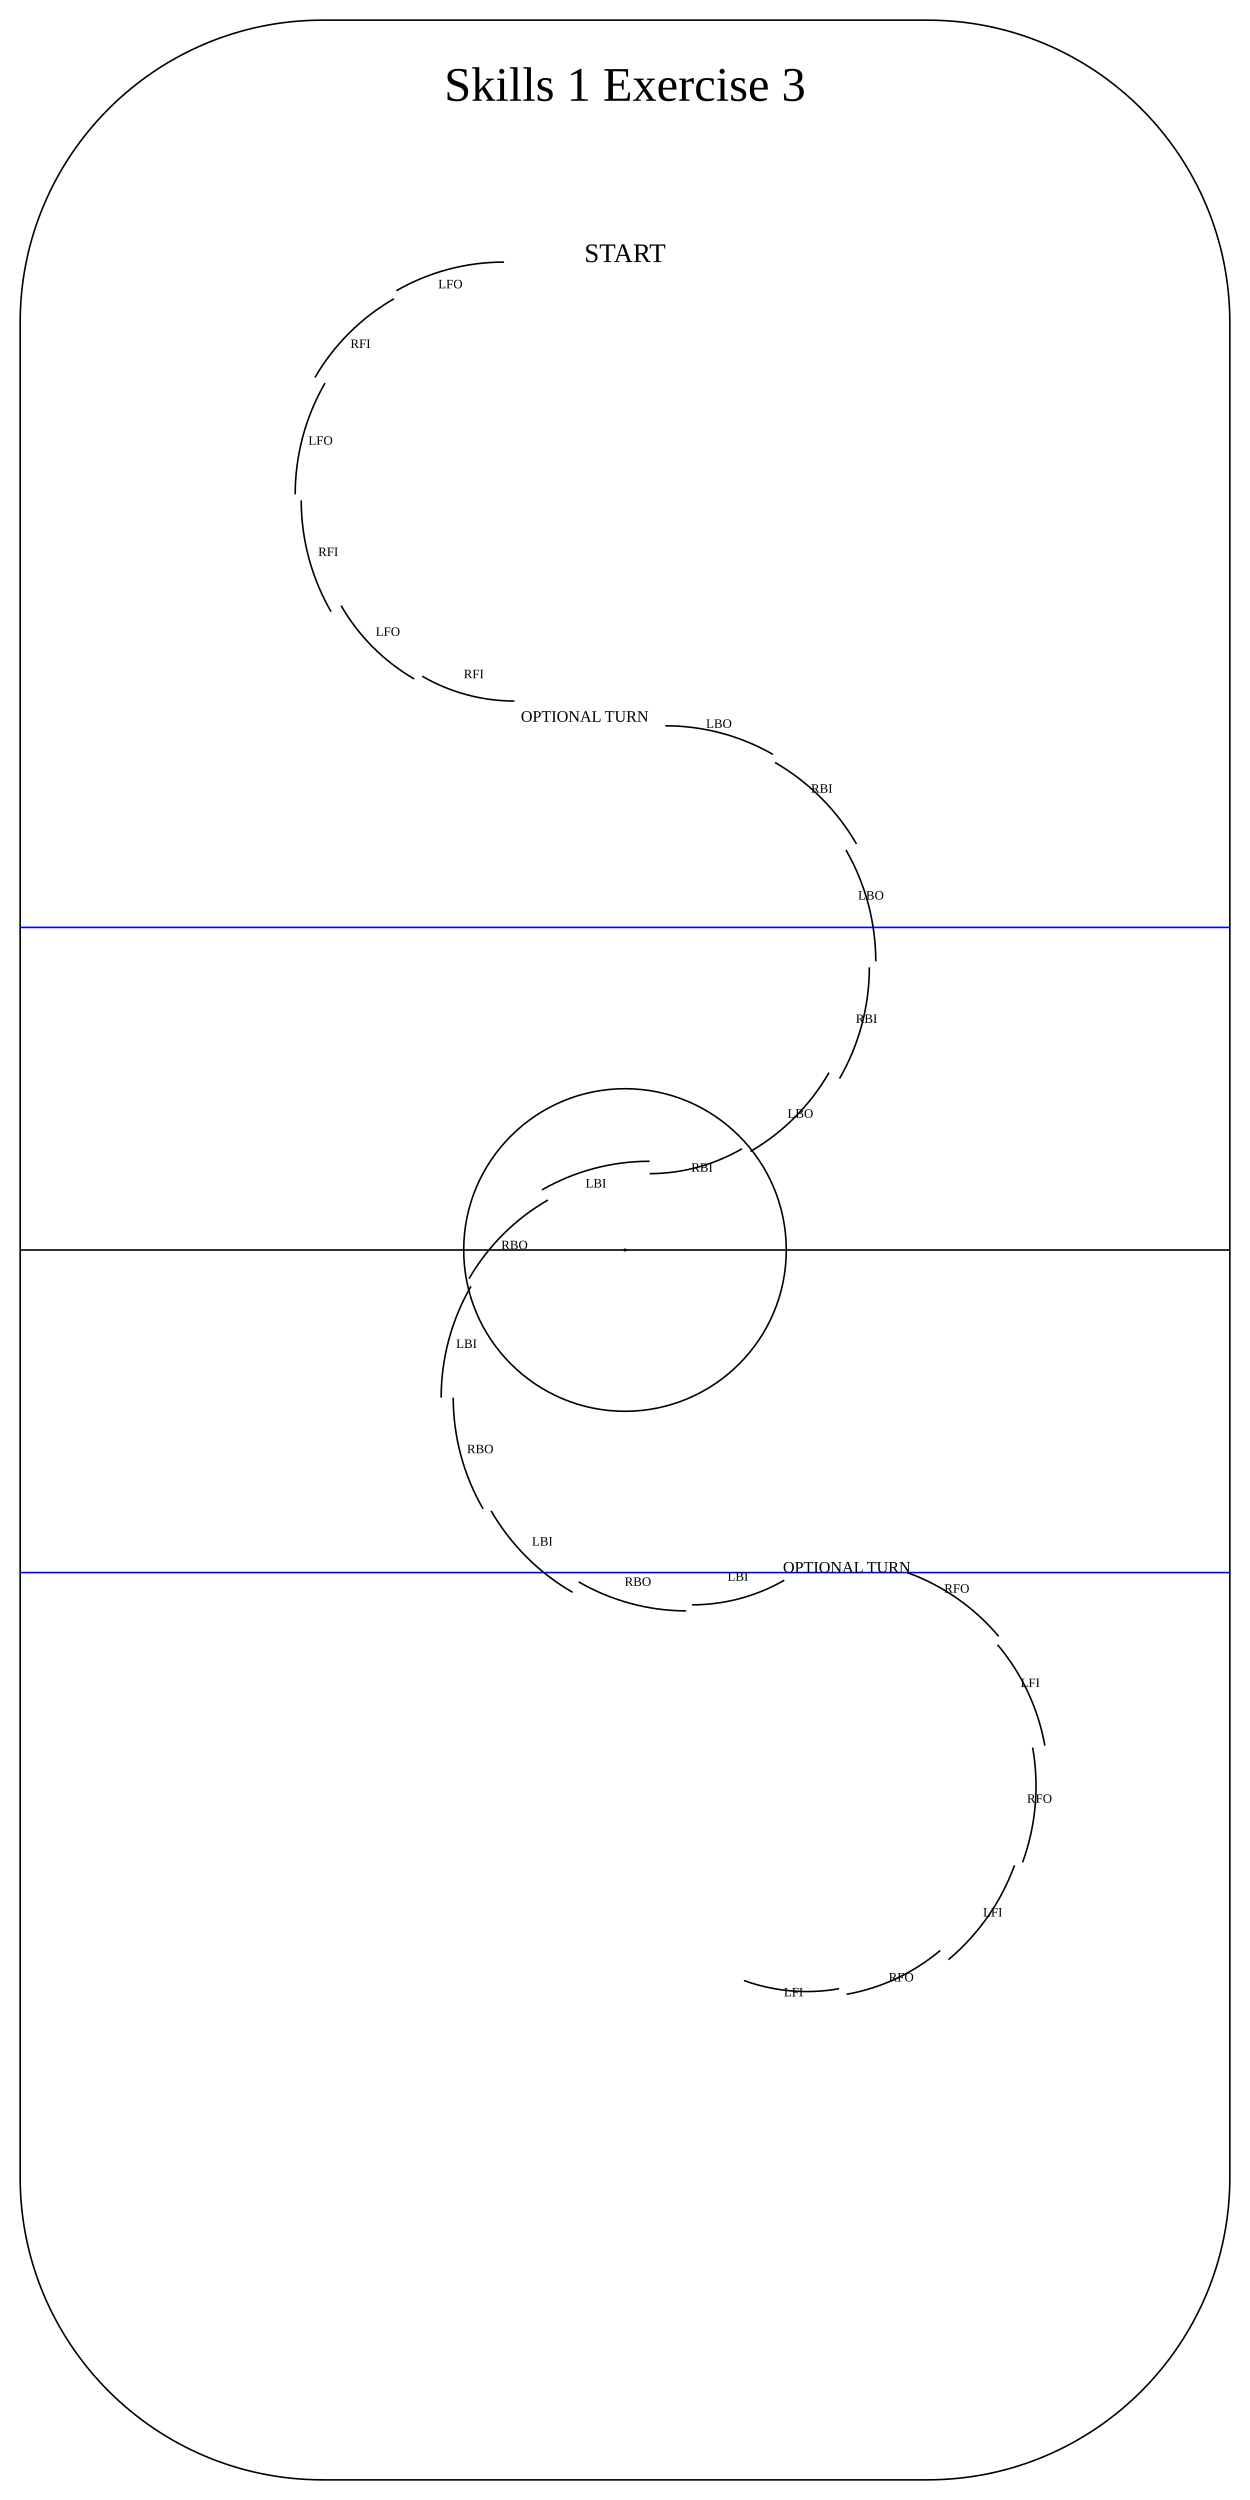
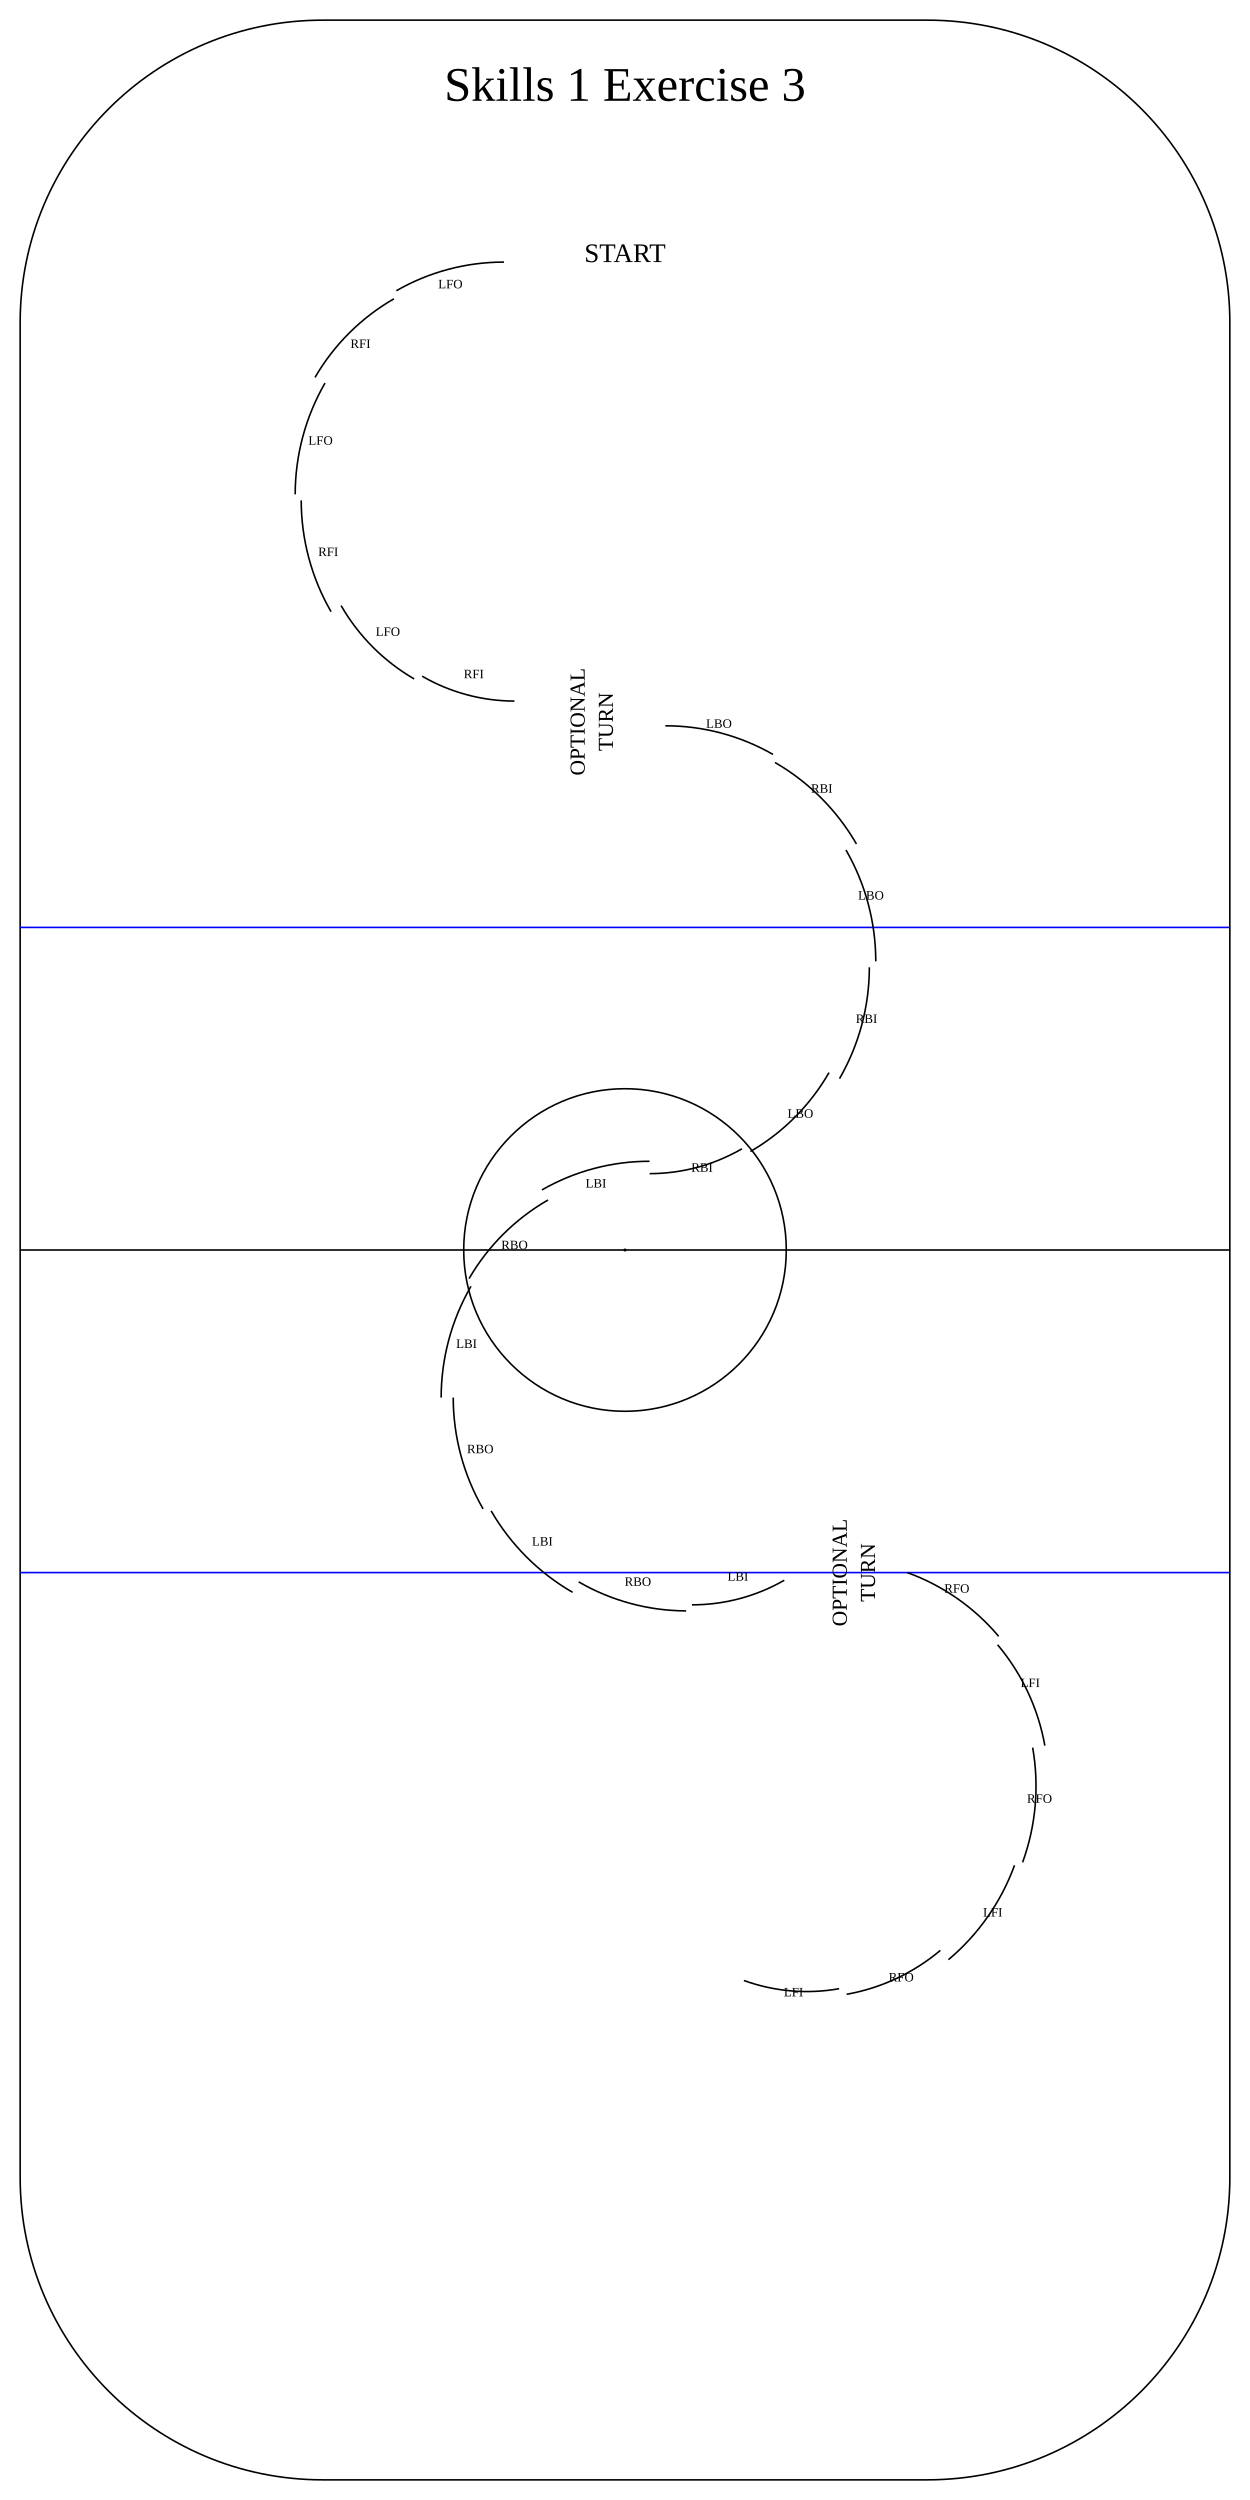
<svg xmlns="http://www.w3.org/2000/svg" xmlns:xlink="http://www.w3.org/1999/xlink" height="6200" viewBox="-50 -50 3100 6200" width="3100">
  <defs>
    <style>
text { text-anchor: middle } path,rect,circle { fill:none; stroke: black; }
</style>
    <g id="Rink[centre-circle=400,mid-lines=800,goal-lines=-1]">
      <clipPath id="clip-rink">
        <rect height="6100" rx="750" ry="750" width="3000" x="0" y="0" />
      </clipPath>
      <rect height="6100" rx="750" ry="750" style="text { text-anchor: middle } path,rect,circle { fill:none; stroke: black; } clip-path:url(#clip-rink)" width="3000" x="0" y="0" />
      <path d="M 0,3050 l 3000,0" />
      <circle cx="1500" cy="3050" r="400" />
      <circle cx="1500" cy="3050" r="2" style="fill: black;" />
      <path d="M 0,2250 l 3000,0" style="stroke: blue;" />
      <path d="M 0,3850 l 3000,0" style="stroke: blue;" />
    </g>
    <g id="Info" />
    <g id="LFO[angle=30,len=280]">
      <path d="M 0,0 a 534,534 0 0 0 71,267" />
    </g>
    <g id="xf-RFI[angle=30,len=280]">
      <path d="M 0,0 a 534,534 0 0 0 71,267" />
    </g>
    <g id="LFO[angle=30,len=290]">
      <path d="M 0,0 a 553,553 0 0 0 74,276" />
    </g>
    <g id="xf-RFI[angle=30,len=290]">
      <path d="M 0,0 a 553,553 0 0 0 74,276" />
    </g>
    <g id="LFO[angle=30,len=260]">
      <path d="M 0,0 a 496,496 0 0 0 66,248" />
    </g>
    <g id="xf-RFI--[angle=30]">
      <path d="M 0,0 a 458,458 0 0 0 61,229" />
    </g>
    <g id="LBO[angle=30,len=280]">
      <path d="M 0,0 a 534,534 0 0 1 -71,267" />
    </g>
    <g id="xb-RBI[angle=30,len=290]">
      <path d="M 0,0 a 553,553 0 0 1 -74,276" />
    </g>
    <g id="LBO[angle=30,len=290]">
      <path d="M 0,0 a 553,553 0 0 1 -74,276" />
    </g>
    <g id="xb-RBI--[angle=30]">
      <path d="M 0,0 a 458,458 0 0 1 -61,229" />
    </g>
    <g id="LBI[angle=30,len=280]">
      <path d="M 0,0 a 534,534 0 0 0 71,267" />
    </g>
    <g id="RBO[angle=30,len=280]">
      <path d="M 0,0 a 534,534 0 0 0 71,267" />
    </g>
    <g id="xb-LBI[angle=30,len=290]">
      <path d="M 0,0 a 553,553 0 0 0 74,276" />
    </g>
    <g id="RBO[angle=30,len=290]">
      <path d="M 0,0 a 553,553 0 0 0 74,276" />
    </g>
    <g id="xb-LBI--[angle=30]">
      <path d="M 0,0 a 458,458 0 0 0 61,229" />
    </g>
    <g id="RFO[angle=30,len=280]">
      <path d="M 0,0 a 534,534 0 0 1 -71,267" />
    </g>
    <g id="xf-LFI[angle=30,len=280]">
      <path d="M 0,0 a 534,534 0 0 1 -71,267" />
    </g>
    <g id="RFO[angle=30,len=290]">
      <path d="M 0,0 a 553,553 0 0 1 -74,276" />
    </g>
    <g id="xf-LFI[angle=30,len=290]">
      <path d="M 0,0 a 553,553 0 0 1 -74,276" />
    </g>
    <g id="RFO[angle=30,len=260]">
      <path d="M 0,0 a 496,496 0 0 1 -66,248" />
    </g>
    <g id="xf-LFI--[angle=30]">
      <path d="M 0,0 a 458,458 0 0 1 -61,229" />
    </g>
  </defs>
  <use id="r_0_c_0_51" style="stroke-width:4;" transform="translate(0 0) rotate(0)" xlink:href="#Rink[centre-circle=400,mid-lines=800,goal-lines=-1]" />
  <text style="font-size: 90pt;" x="1500" y="200">
Skills 1 Exercise 3
</text>
  <text style="font-size:50pt;" x="1500" y="600">
START
</text>
  <use id="r_7_c_0_22" style="stroke-width:4;" transform="translate(1200 600) rotate(90)" xlink:href="#LFO[angle=30,len=280]" />
  <text style="font-size:24pt;" x="1067" y="665">
LFO
</text>
  <use id="r_8_c_0_25" style="stroke-width:4;" transform="translate(927 691) rotate(60)" xlink:href="#xf-RFI[angle=30,len=280]" />
  <text style="font-size:24pt;" x="844" y="813">
RFI
</text>
  <use id="r_9_c_0_22" style="stroke-width:4;" transform="translate(756 900) rotate(30)" xlink:href="#LFO[angle=30,len=290]" />
  <text style="font-size:24pt;" x="745" y="1053">
LFO
</text>
  <use id="r_10_c_0_25" style="stroke-width:4;" transform="translate(697 1191) rotate(0)" xlink:href="#xf-RFI[angle=30,len=290]" />
  <text style="font-size:24pt;" x="764" y="1329">
RFI
</text>
  <use id="r_11_c_0_22" style="stroke-width:4;" transform="translate(796 1452) rotate(330)" xlink:href="#LFO[angle=30,len=260]" />
  <text style="font-size:24pt;" x="912" y="1527">
LFO
</text>
  <use id="r_12_c_0_25" style="stroke-width:4;" transform="translate(997 1627) rotate(300)" xlink:href="#xf-RFI--[angle=30]" />
  <text style="font-size:24pt;" x="1125" y="1632">
RFI
</text>
-   <text style="font-size:30pt;" x="1400" y="1740">
- OPTIONAL TURN
- </text>
-   <use id="r_17_c_0_22" style="stroke-width:4;" transform="translate(1600 1750) rotate(270)" xlink:href="#LBO[angle=30,len=280]" />
+   <text style="font-size:40pt;" transform="rotate(-90,1400,1740)" x="1400" y="1740">
+ OPTIONAL
+ </text>
+   <text style="font-size:40pt;" transform="rotate(-90,1470,1740)" x="1470" y="1740">
+ TURN
+ </text>
+   <use id="r_18_c_0_22" style="stroke-width:4;" transform="translate(1600 1750) rotate(270)" xlink:href="#LBO[angle=30,len=280]" />
  <text style="font-size:24pt;" x="1733" y="1755">
LBO
</text>
-   <use id="r_18_c_0_25" style="stroke-width:4;" transform="translate(1872 1841) rotate(300)" xlink:href="#xb-RBI[angle=30,len=290]" />
+   <use id="r_19_c_0_25" style="stroke-width:4;" transform="translate(1872 1841) rotate(300)" xlink:href="#xb-RBI[angle=30,len=290]" />
  <text style="font-size:24pt;" x="1988" y="1916">
RBI
</text>
-   <use id="r_19_c_0_22" style="stroke-width:4;" transform="translate(2048 2058) rotate(330)" xlink:href="#LBO[angle=30,len=290]" />
+   <use id="r_20_c_0_22" style="stroke-width:4;" transform="translate(2048 2058) rotate(330)" xlink:href="#LBO[angle=30,len=290]" />
  <text style="font-size:24pt;" x="2110" y="2181">
LBO
</text>
-   <use id="r_20_c_0_25" style="stroke-width:4;" transform="translate(2106 2349) rotate(0)" xlink:href="#xb-RBI[angle=30,len=290]" />
+   <use id="r_21_c_0_25" style="stroke-width:4;" transform="translate(2106 2349) rotate(0)" xlink:href="#xb-RBI[angle=30,len=290]" />
  <text style="font-size:24pt;" x="2099" y="2487">
RBI
</text>
-   <use id="r_21_c_0_22" style="stroke-width:4;" transform="translate(2006 2610) rotate(30)" xlink:href="#LBO[angle=30,len=280]" />
+   <use id="r_22_c_0_22" style="stroke-width:4;" transform="translate(2006 2610) rotate(30)" xlink:href="#LBO[angle=30,len=280]" />
  <text style="font-size:24pt;" x="1935" y="2722">
LBO
</text>
-   <use id="r_22_c_0_25" style="stroke-width:4;" transform="translate(1790 2799) rotate(60)" xlink:href="#xb-RBI--[angle=30]" />
+   <use id="r_23_c_0_25" style="stroke-width:4;" transform="translate(1790 2799) rotate(60)" xlink:href="#xb-RBI--[angle=30]" />
  <text style="font-size:24pt;" x="1691" y="2856">
RBI
</text>
-   <use id="r_25_c_0_22" style="stroke-width:4;" transform="translate(1561 2830) rotate(90)" xlink:href="#LBI[angle=30,len=280]" />
+   <use id="r_26_c_0_22" style="stroke-width:4;" transform="translate(1561 2830) rotate(90)" xlink:href="#LBI[angle=30,len=280]" />
  <text style="font-size:24pt;" x="1428" y="2895">
LBI
</text>
-   <use id="r_27_c_0_22" style="stroke-width:4;" transform="translate(1309 2926) rotate(60)" xlink:href="#RBO[angle=30,len=280]" />
+   <use id="r_28_c_0_22" style="stroke-width:4;" transform="translate(1309 2926) rotate(60)" xlink:href="#RBO[angle=30,len=280]" />
  <text style="font-size:24pt;" x="1226" y="3048">
RBO
</text>
-   <use id="r_28_c_0_25" style="stroke-width:4;" transform="translate(1118 3140) rotate(30)" xlink:href="#xb-LBI[angle=30,len=290]" />
+   <use id="r_29_c_0_25" style="stroke-width:4;" transform="translate(1118 3140) rotate(30)" xlink:href="#xb-LBI[angle=30,len=290]" />
  <text style="font-size:24pt;" x="1107" y="3293">
LBI
</text>
-   <use id="r_29_c_0_22" style="stroke-width:4;" transform="translate(1074 3416) rotate(0)" xlink:href="#RBO[angle=30,len=290]" />
+   <use id="r_30_c_0_22" style="stroke-width:4;" transform="translate(1074 3416) rotate(0)" xlink:href="#RBO[angle=30,len=290]" />
  <text style="font-size:24pt;" x="1141" y="3554">
RBO
</text>
-   <use id="r_30_c_0_25" style="stroke-width:4;" transform="translate(1168 3697) rotate(330)" xlink:href="#xb-LBI[angle=30,len=290]" />
+   <use id="r_31_c_0_25" style="stroke-width:4;" transform="translate(1168 3697) rotate(330)" xlink:href="#xb-LBI[angle=30,len=290]" />
  <text style="font-size:24pt;" x="1295" y="3783">
LBI
</text>
-   <use id="r_31_c_0_22" style="stroke-width:4;" transform="translate(1385 3873) rotate(300)" xlink:href="#RBO[angle=30,len=280]" />
+   <use id="r_32_c_0_22" style="stroke-width:4;" transform="translate(1385 3873) rotate(300)" xlink:href="#RBO[angle=30,len=280]" />
  <text style="font-size:24pt;" x="1532" y="3883">
RBO
</text>
-   <use id="r_32_c_0_25" style="stroke-width:4;" transform="translate(1666 3930) rotate(270)" xlink:href="#xb-LBI--[angle=30]" />
+   <use id="r_33_c_0_25" style="stroke-width:4;" transform="translate(1666 3930) rotate(270)" xlink:href="#xb-LBI--[angle=30]" />
  <text style="font-size:24pt;" x="1780" y="3870">
LBI
</text>
-   <text style="font-size:30pt;" x="2050" y="3850">
- OPTIONAL TURN
- </text>
-   <use id="r_37_c_0_22" style="stroke-width:4;" transform="translate(2200 3850) rotate(290)" xlink:href="#RFO[angle=30,len=280]" />
+   <text style="font-size:40pt;" transform="rotate(-90,2050,3850)" x="2050" y="3850">
+ OPTIONAL
+ </text>
+   <text style="font-size:40pt;" transform="rotate(-90,2120,3850)" x="2120" y="3850">
+ TURN
+ </text>
+   <use id="r_39_c_0_22" style="stroke-width:4;" transform="translate(2200 3850) rotate(290)" xlink:href="#RFO[angle=30,len=280]" />
  <text style="font-size:24pt;" x="2323" y="3900">
RFO
</text>
-   <use id="r_38_c_0_25" style="stroke-width:4;" transform="translate(2424 4029) rotate(320)" xlink:href="#xf-LFI[angle=30,len=280]" />
+   <use id="r_40_c_0_25" style="stroke-width:4;" transform="translate(2424 4029) rotate(320)" xlink:href="#xf-LFI[angle=30,len=280]" />
  <text style="font-size:24pt;" x="2505" y="4134">
LFI
</text>
-   <use id="r_39_c_0_22" style="stroke-width:4;" transform="translate(2511 4284) rotate(350)" xlink:href="#RFO[angle=30,len=290]" />
+   <use id="r_41_c_0_22" style="stroke-width:4;" transform="translate(2511 4284) rotate(350)" xlink:href="#RFO[angle=30,len=290]" />
  <text style="font-size:24pt;" x="2528" y="4421">
RFO
</text>
-   <use id="r_40_c_0_25" style="stroke-width:4;" transform="translate(2466 4576) rotate(20)" xlink:href="#xf-LFI[angle=30,len=290]" />
+   <use id="r_42_c_0_25" style="stroke-width:4;" transform="translate(2466 4576) rotate(20)" xlink:href="#xf-LFI[angle=30,len=290]" />
  <text style="font-size:24pt;" x="2412" y="4703">
LFI
</text>
-   <use id="r_41_c_0_22" style="stroke-width:4;" transform="translate(2282 4787) rotate(50)" xlink:href="#RFO[angle=30,len=260]" />
+   <use id="r_43_c_0_22" style="stroke-width:4;" transform="translate(2282 4787) rotate(50)" xlink:href="#RFO[angle=30,len=260]" />
  <text style="font-size:24pt;" x="2185" y="4864">
RFO
</text>
-   <use id="r_42_c_0_25" style="stroke-width:4;" transform="translate(2031 4882) rotate(80)" xlink:href="#xf-LFI--[angle=30]" />
+   <use id="r_44_c_0_25" style="stroke-width:4;" transform="translate(2031 4882) rotate(80)" xlink:href="#xf-LFI--[angle=30]" />
  <text style="font-size:24pt;" x="1918" y="4901">
LFI
</text>
</svg>
